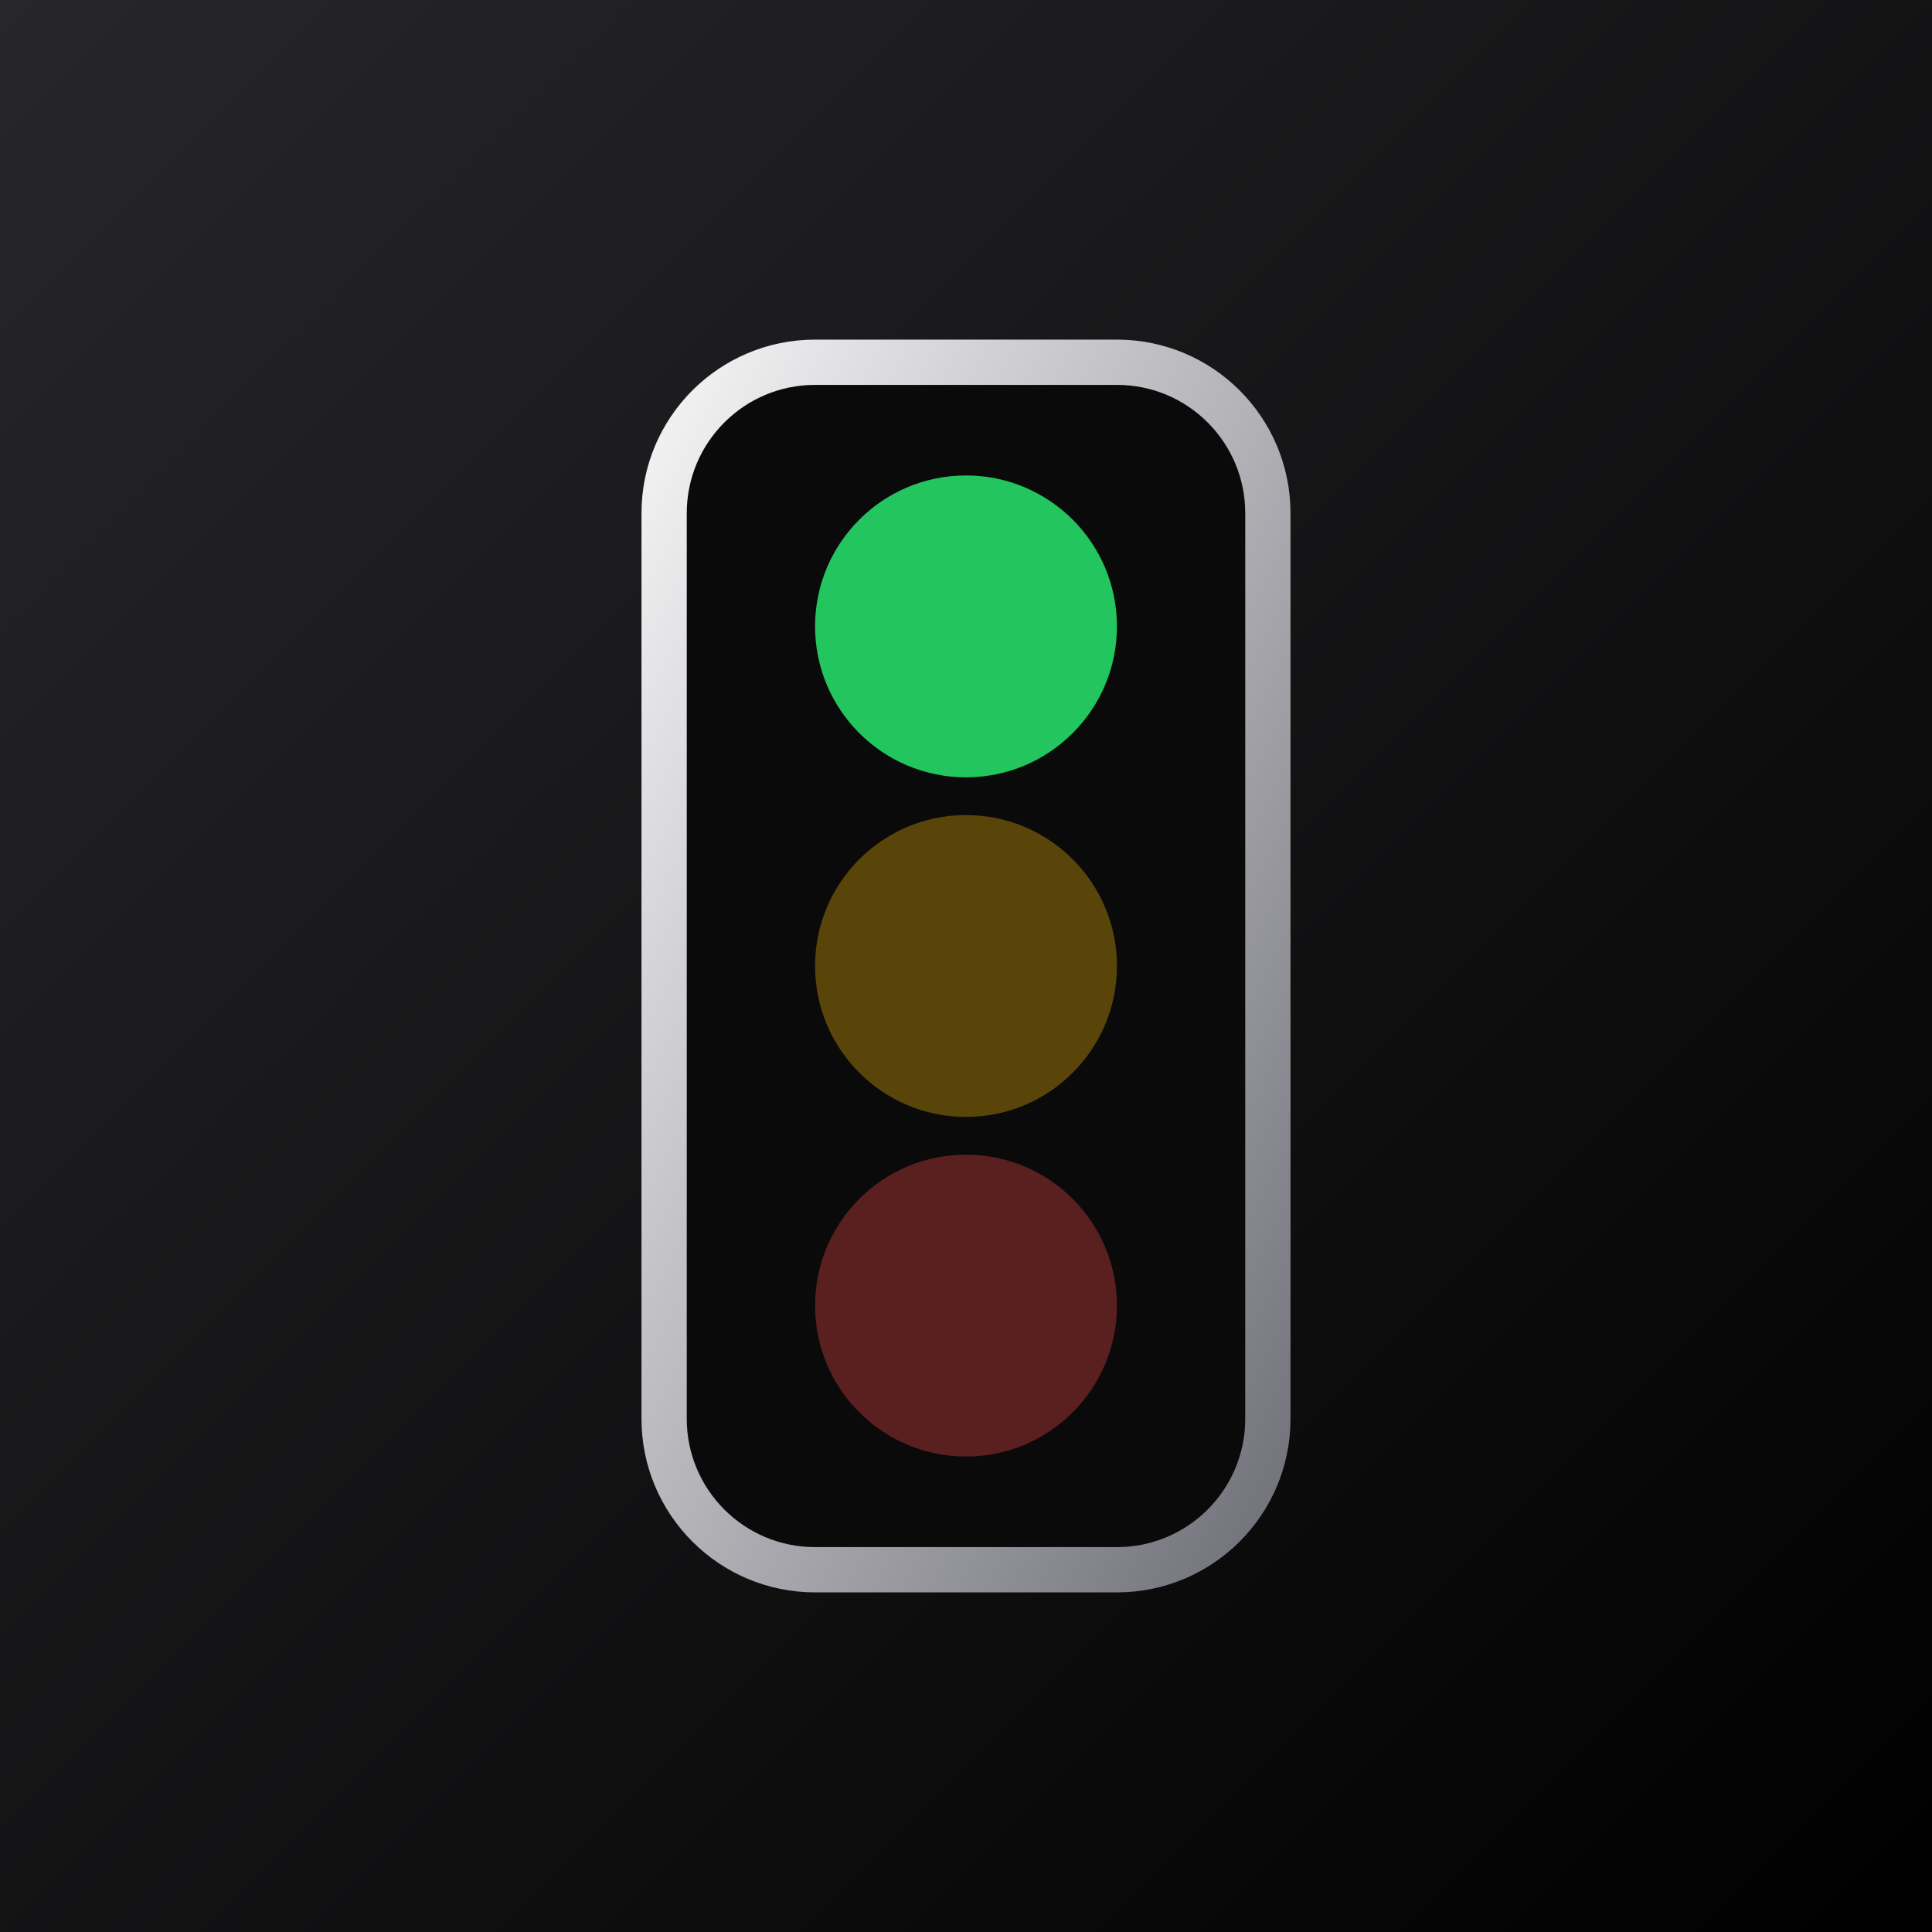
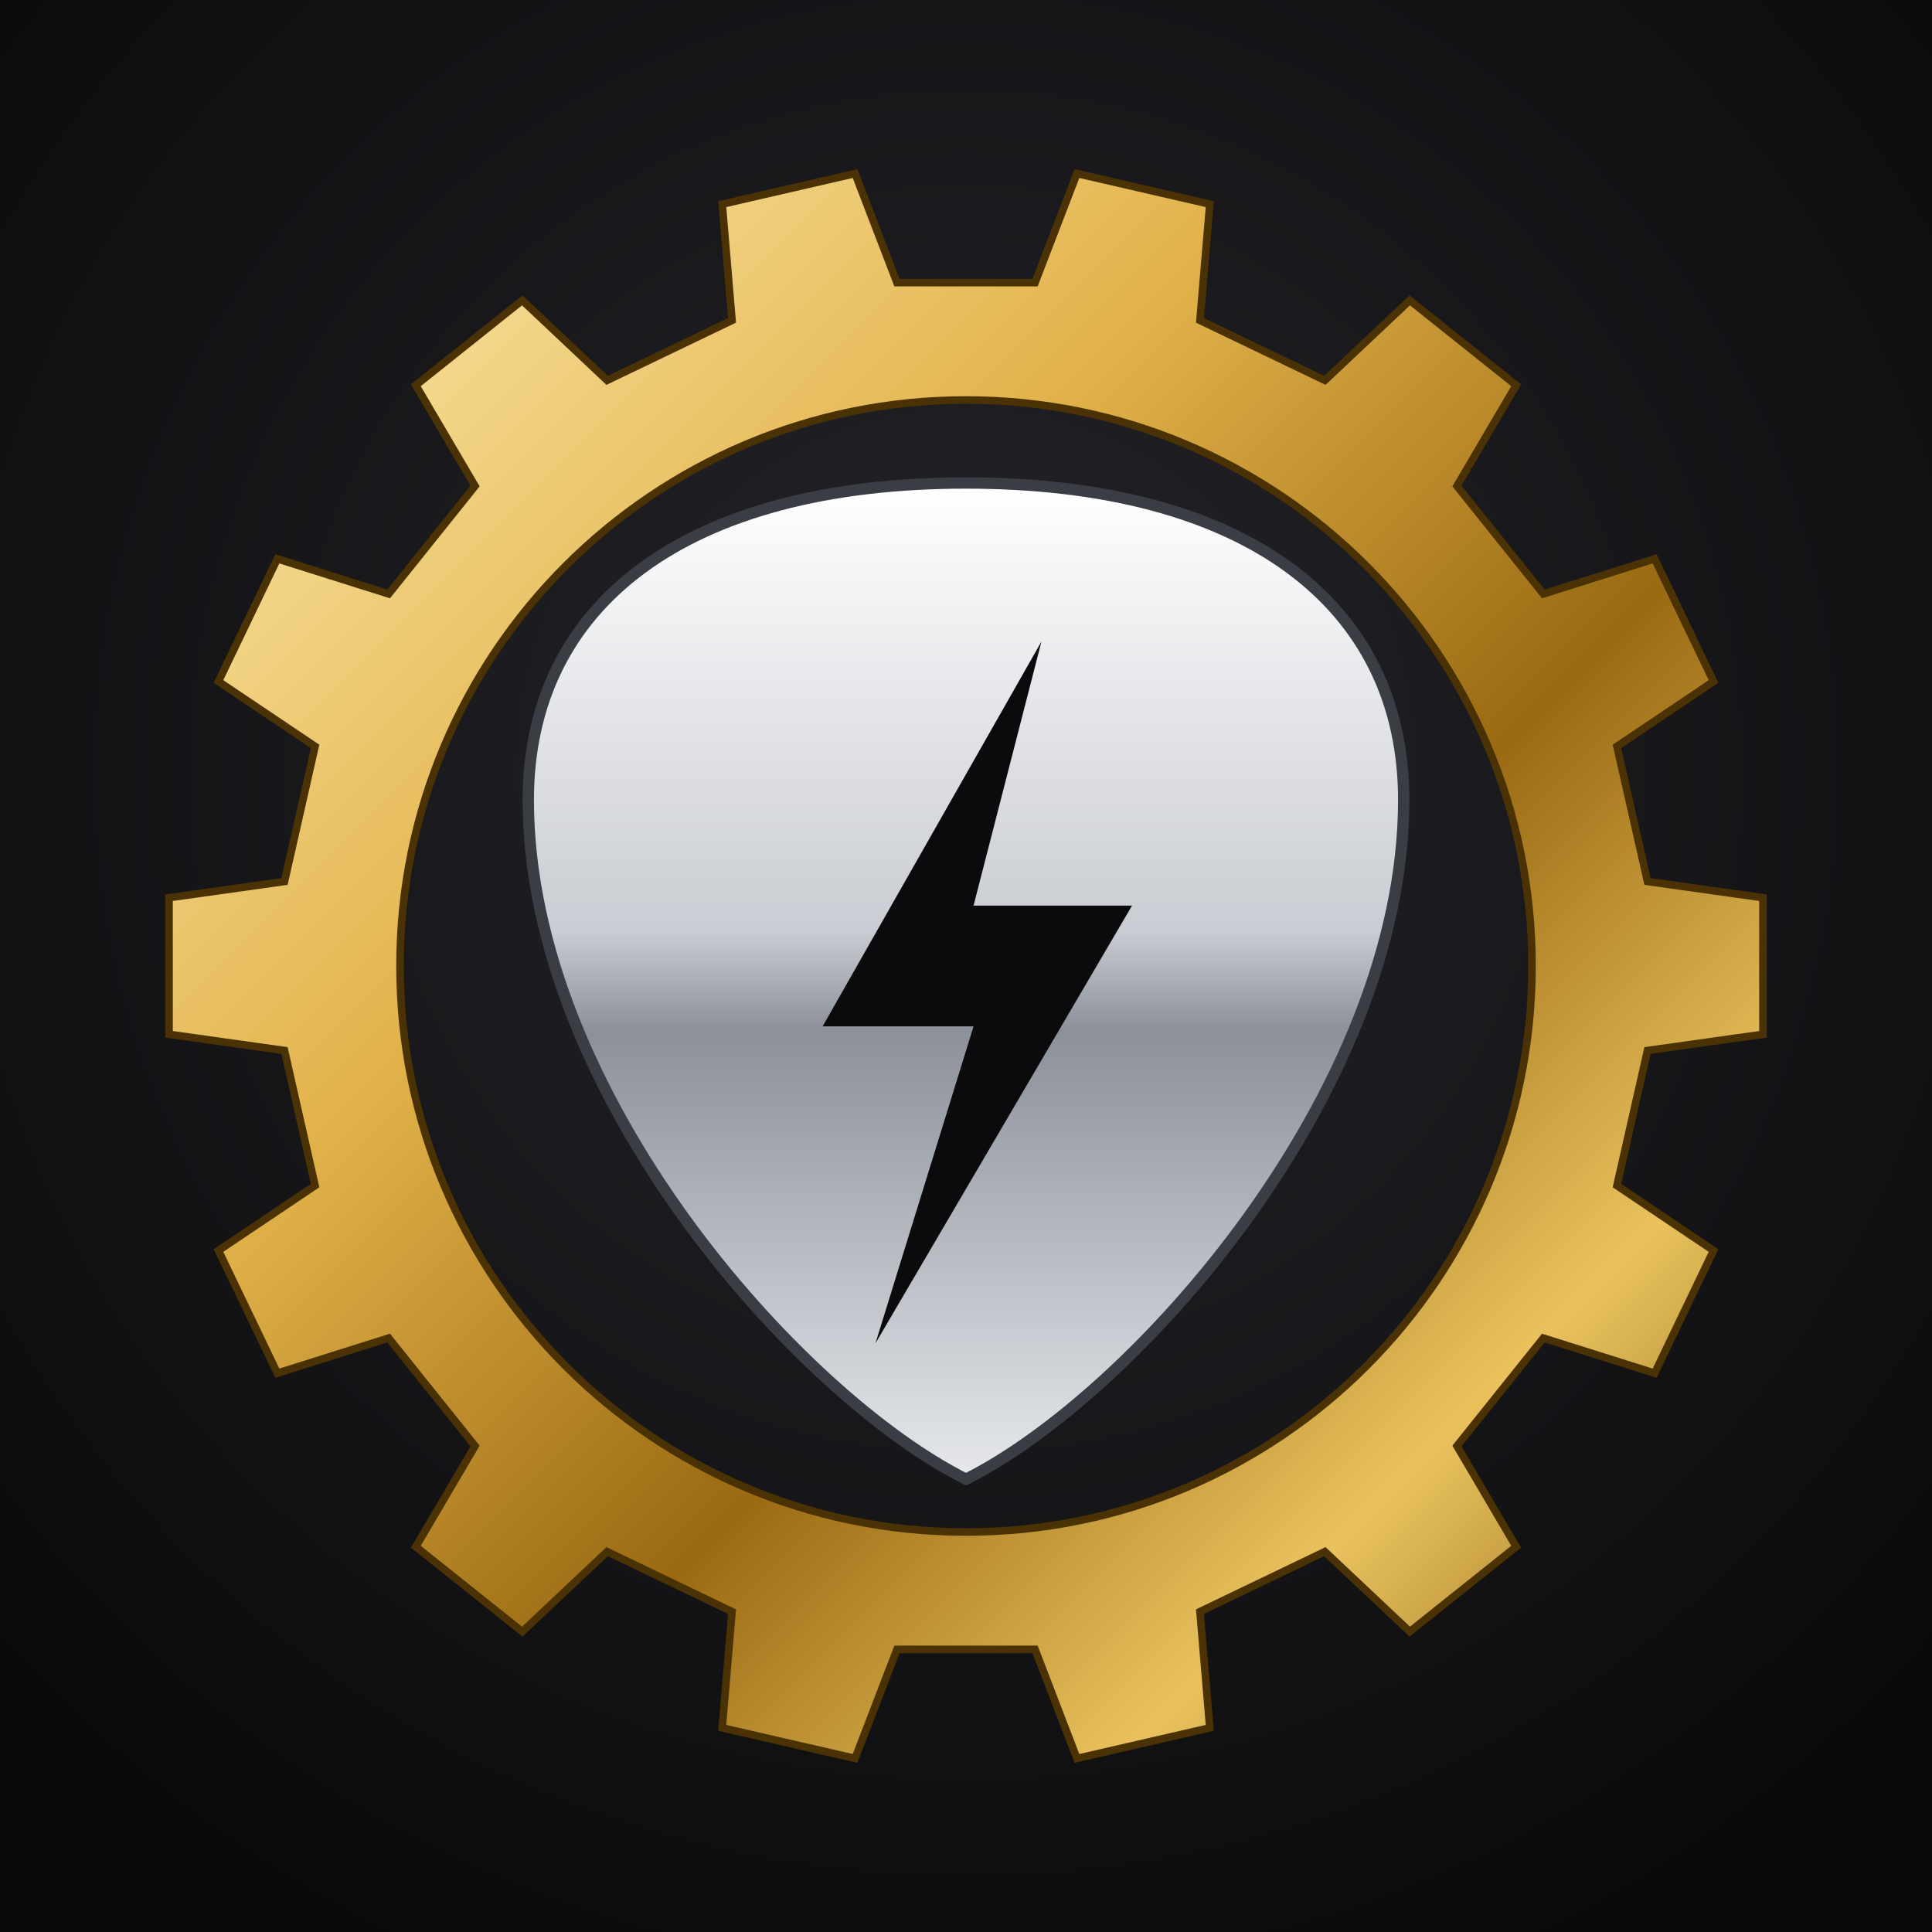
<svg xmlns="http://www.w3.org/2000/svg" viewBox="0 0 512 512">
  <defs>
-     <linearGradient id="bg" x1="0" y1="0" x2="1" y2="1">
-       <stop offset="0" stop-color="#27272a" />
-       <stop offset="1" stop-color="#000" />
+     <linearGradient id="gold" x1="0" y1="0" x2="1" y2="1">
+       <stop offset="0" stop-color="#fff1b8" />
+       <stop offset=".35" stop-color="#e2b24a" />
+       <stop offset=".6" stop-color="#9a6a12" />
+       <stop offset=".8" stop-color="#e9c25e" />
+       <stop offset="1" stop-color="#7a5208" />
    </linearGradient>
-     <linearGradient id="m" x1="0" y1="0" x2="1" y2="1">
-       <stop offset="0" stop-color="#f4f4f5" />
-       <stop offset="1" stop-color="#71717a" />
+     <linearGradient id="silver" x1="0" y1="0" x2="0" y2="1">
+       <stop offset="0" stop-color="#ffffff" />
+       <stop offset=".45" stop-color="#c9ccd2" />
+       <stop offset=".55" stop-color="#8b9099" />
+       <stop offset="1" stop-color="#e6e8ec" />
    </linearGradient>
+     <radialGradient id="bg" cx=".5" cy=".4" r=".7">
+       <stop offset="0" stop-color="#26262b" />
+       <stop offset="1" stop-color="#09090b" />
+     </radialGradient>
  </defs>
-   <rect width="512" height="512" fill="url(#bg)" />
-   <rect x="176" y="96" width="160" height="320" rx="40" fill="#0a0a0a" stroke="url(#m)" stroke-width="12" />
-   <circle cx="256" cy="166" r="40" fill="#22c55e" />
-   <circle cx="256" cy="256" r="40" fill="#eab308" opacity=".35" />
-   <circle cx="256" cy="346" r="40" fill="#ef4444" opacity=".35" />
+   <rect width="512" height="512" rx="0" fill="url(#bg)" />
+   <path d="M436.6,233.6 L467.2,237.9 L467.2,274.1 L436.6,278.4 L428.5,314.2 L454.1,331.4 L438.5,363.9 L409.0,354.6 L386.1,383.2 L401.8,409.9 L373.6,432.4 L351.1,411.2 L318.0,427.1 L320.6,457.9 L285.4,466.0 L274.3,437.1 L237.7,437.1 L226.6,466.0 L191.4,457.9 L194.0,427.1 L160.9,411.2 L138.4,432.4 L110.2,409.9 L125.9,383.2 L103.0,354.6 L73.5,363.9 L57.9,331.4 L83.5,314.2 L75.4,278.4 L44.8,274.1 L44.8,237.9 L75.4,233.6 L83.5,197.8 L57.9,180.6 L73.5,148.1 L103.0,157.4 L125.9,128.8 L110.2,102.1 L138.4,79.6 L160.9,100.8 L194.0,84.9 L191.4,54.1 L226.6,46.0 L237.7,74.9 L274.3,74.9 L285.4,46.0 L320.6,54.1 L318.0,84.9 L351.1,100.8 L373.6,79.6 L401.8,102.1 L386.1,128.8 L409.0,157.4 L438.5,148.1 L454.1,180.6 L428.5,197.8Z M406,256 A150,150 0 1,0 106,256 A150,150 0 1,0 406,256Z" fill="url(#gold)" fill-rule="evenodd" stroke="#4a3205" stroke-width="2" />
+   <path d="M256,128 C330,128 372,160 372,212 C372,290 300,370 256,392 C212,370 140,290 140,212 C140,160 182,128 256,128Z" fill="url(#silver)" stroke="#3a3d44" stroke-width="3" />
+   <path d="M276,170 L218,272 L258,272 L232,356 L300,240 L258,240 Z" fill="#0b0b0d" />
</svg>
